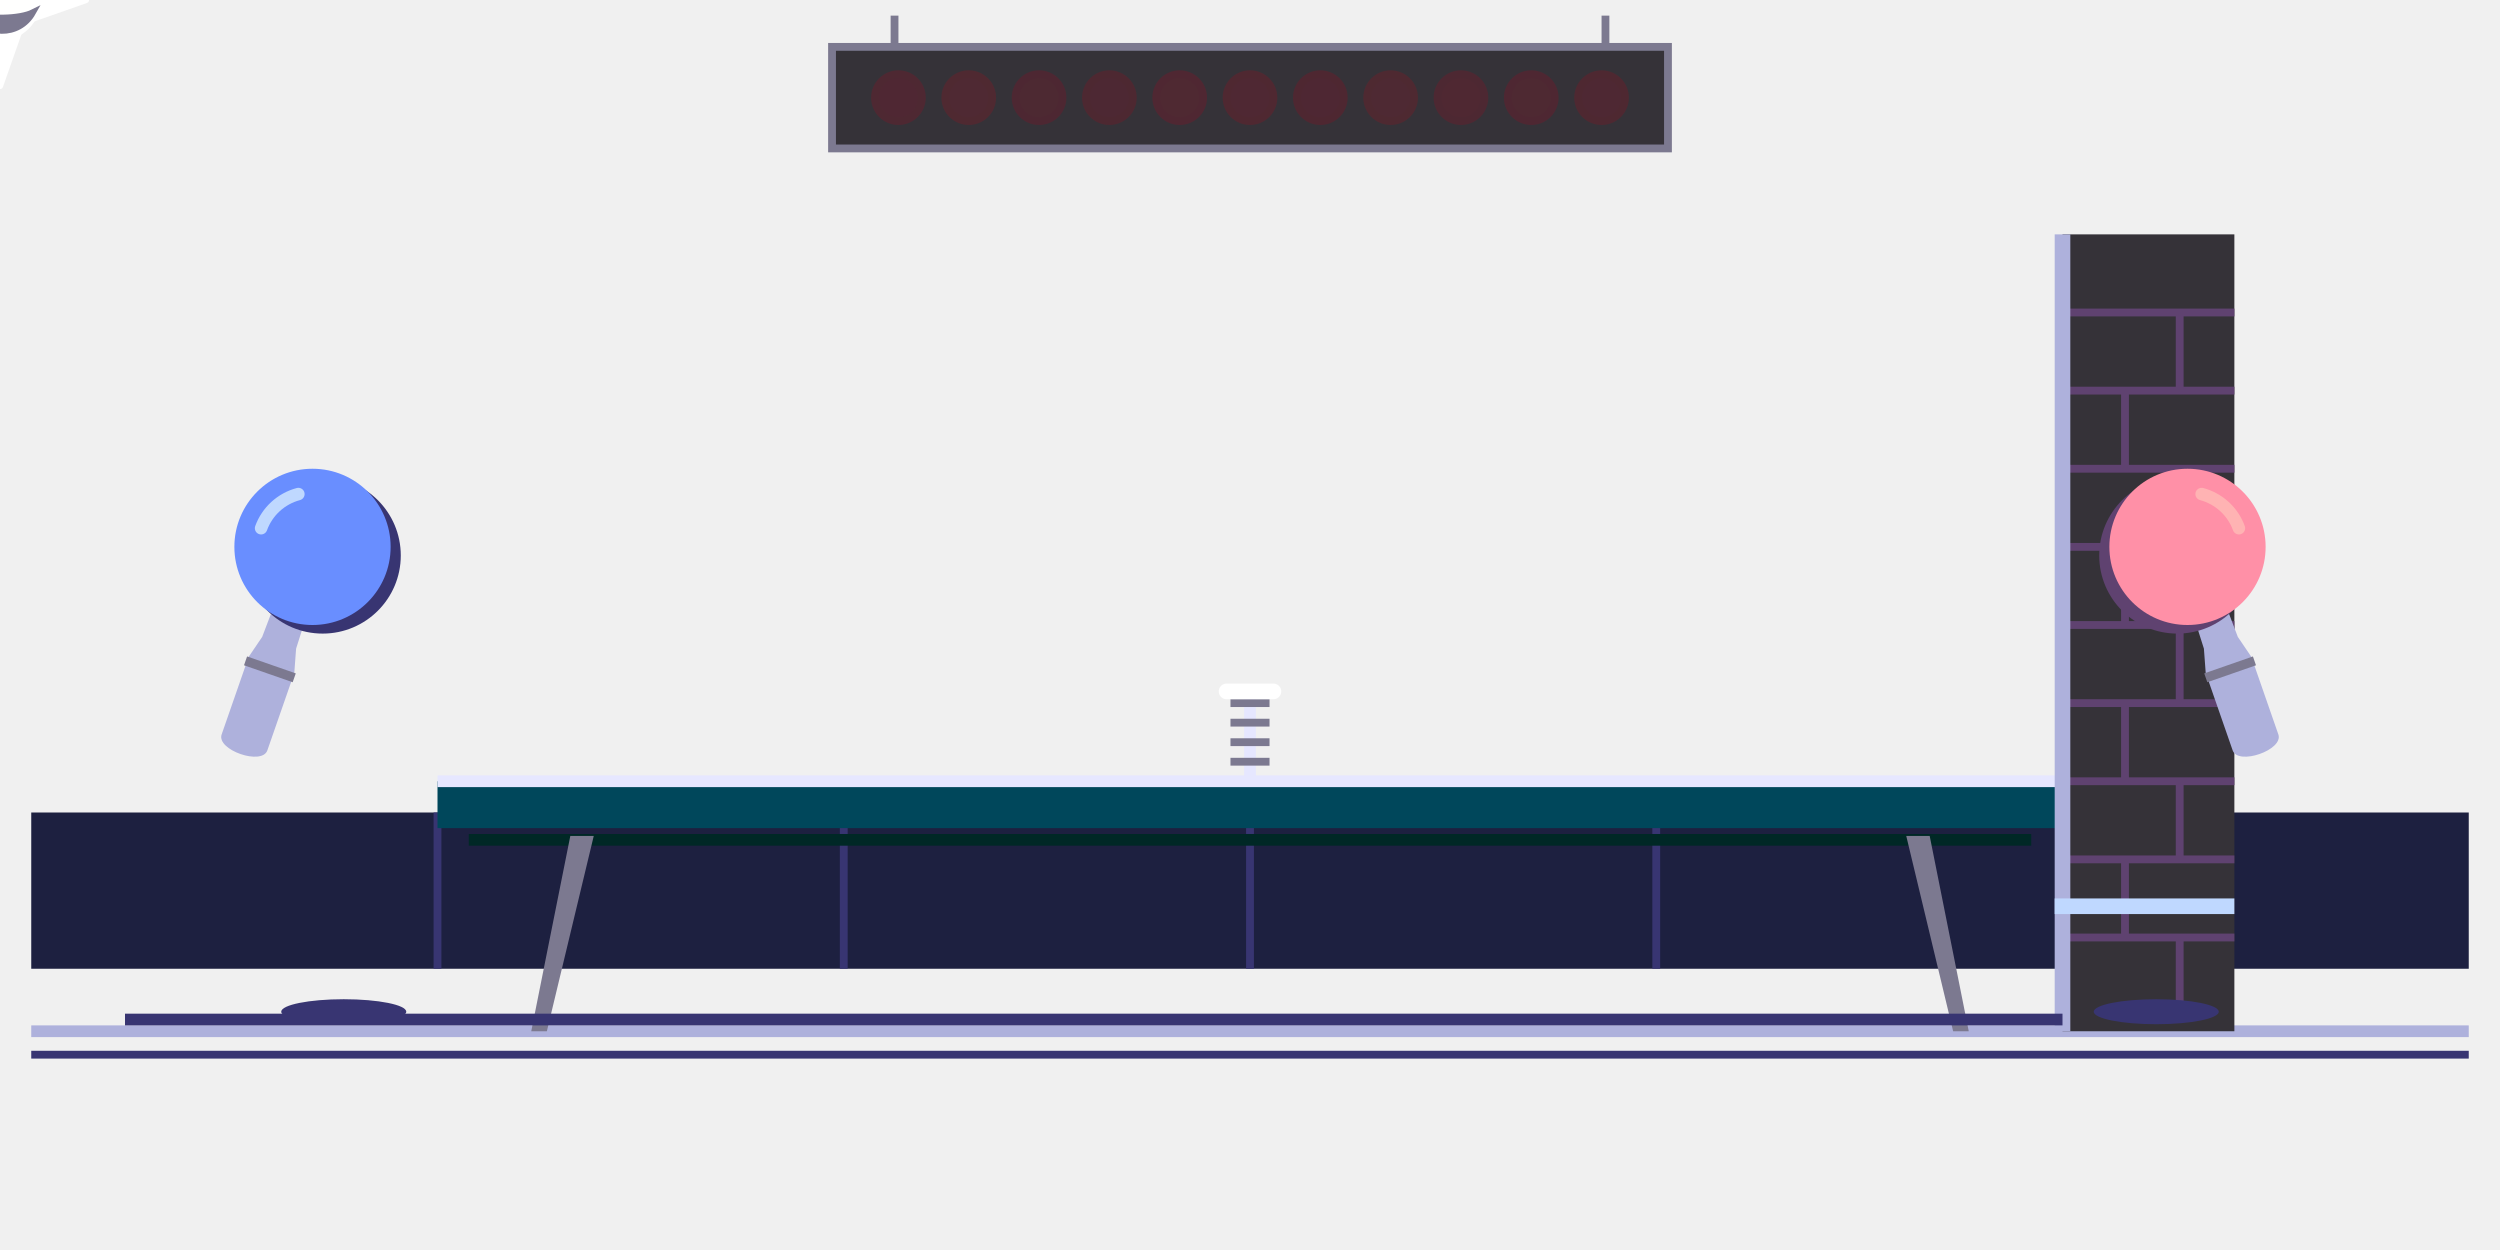
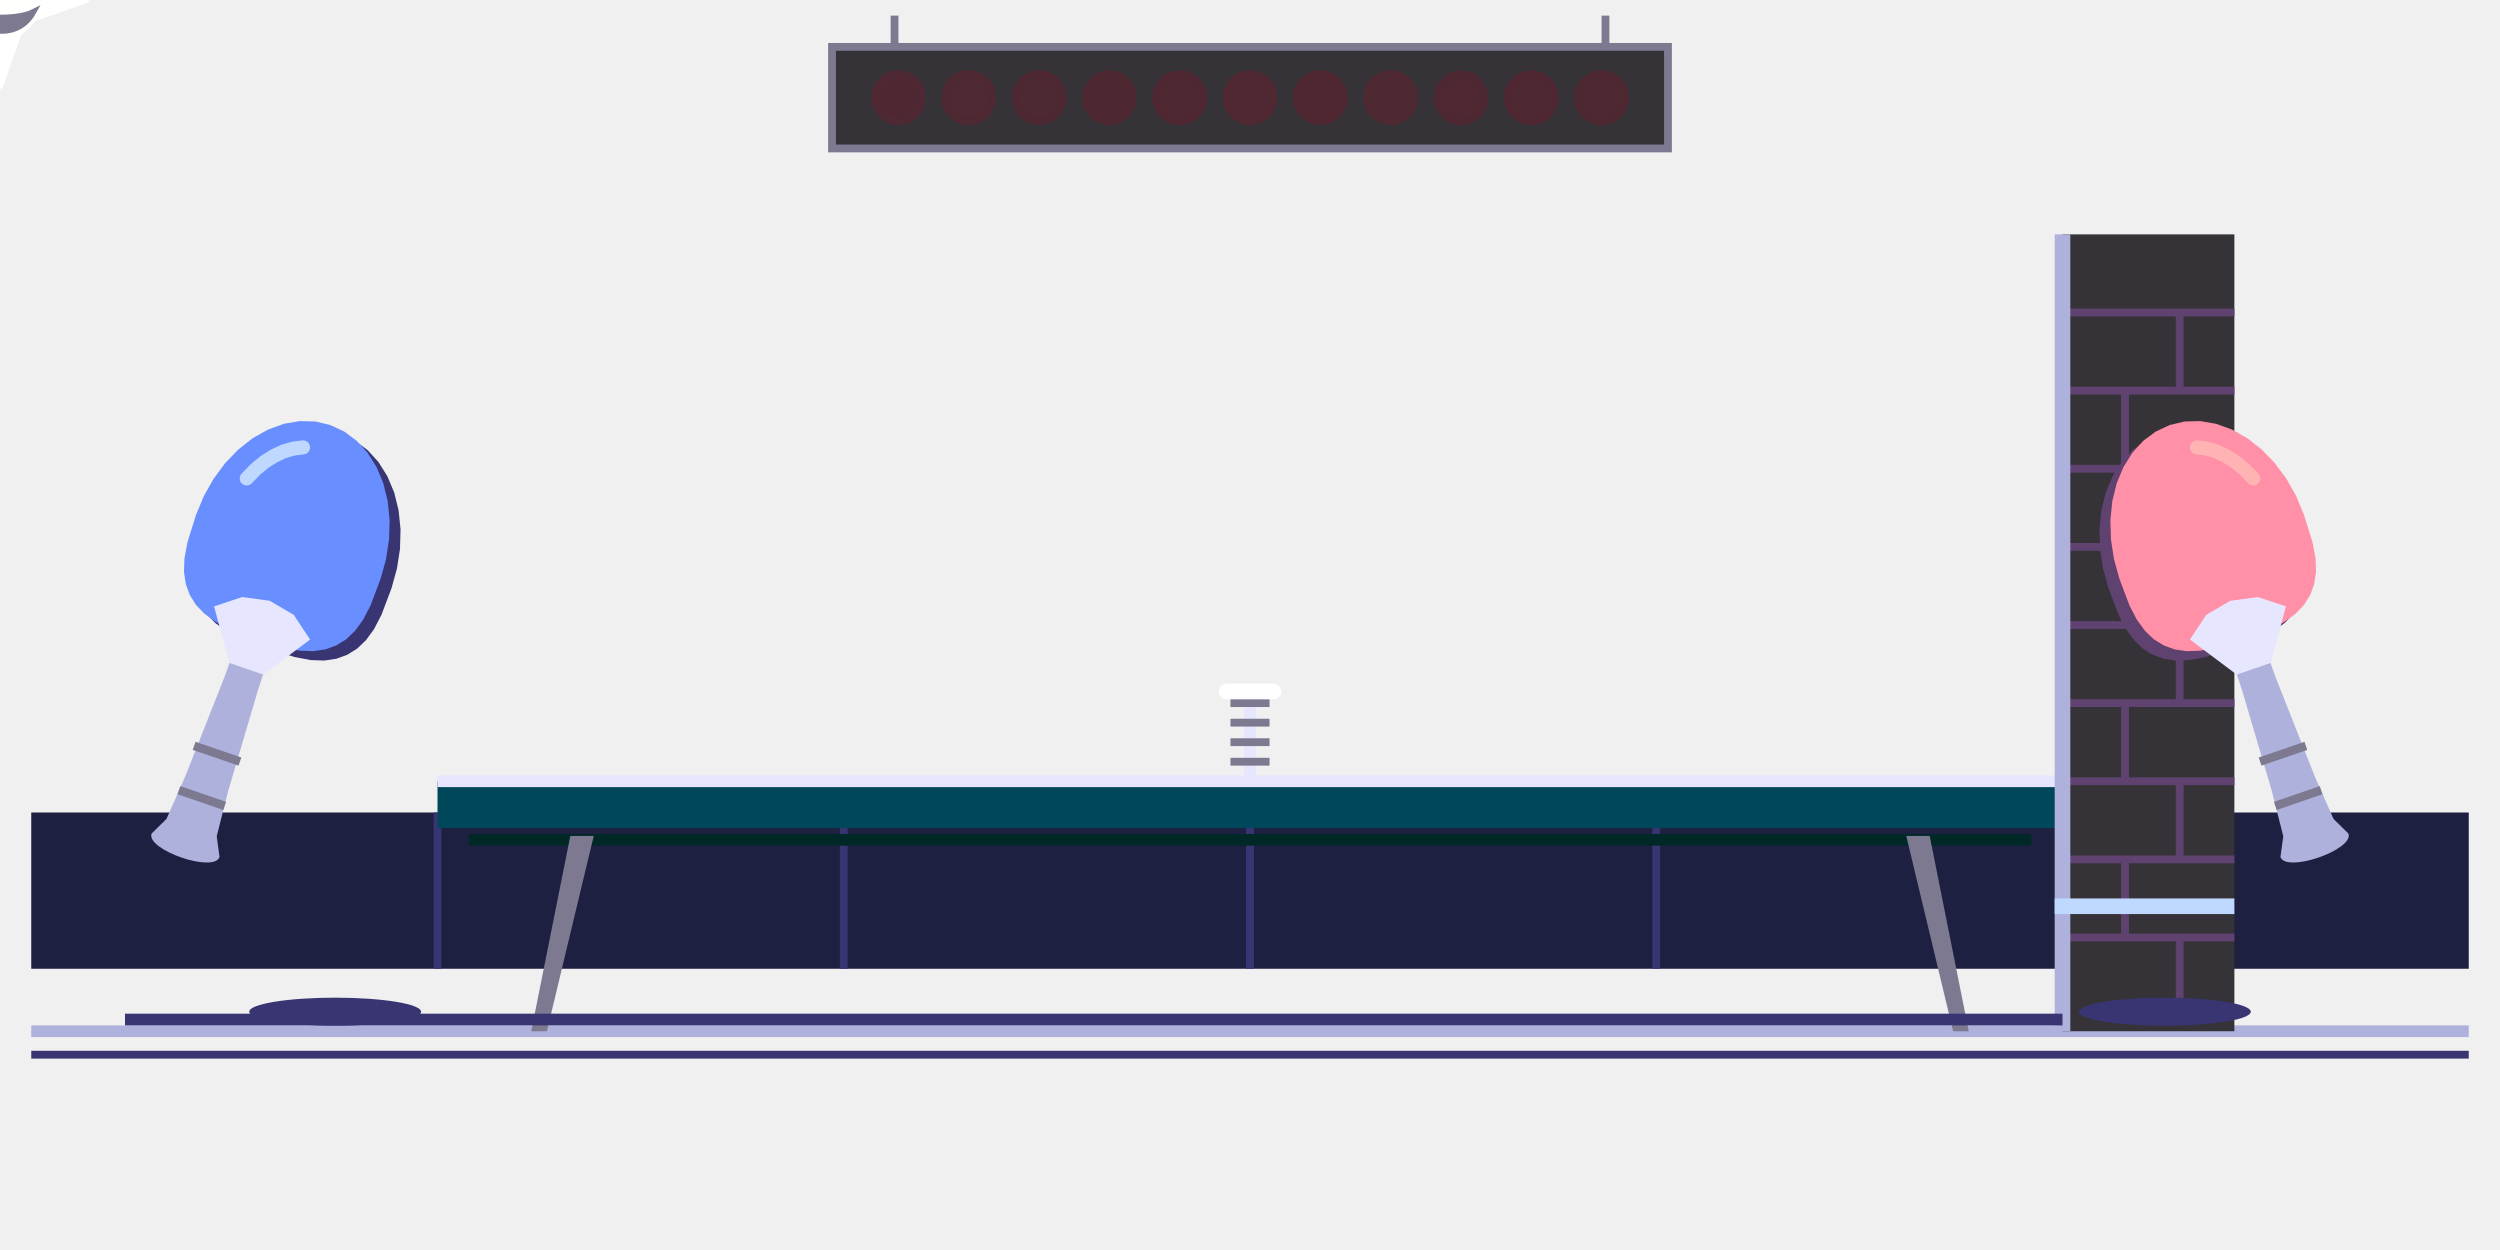
<svg xmlns="http://www.w3.org/2000/svg" version="1.1" x="0" y="0" width="320" height="160" viewBox="0 0 320 160">
  <g id="arena">
    <rect id="barrier" x="4" y="104" width="312" height="20" fill="#1D2040" />
    <path id="barrier_seams" d="M55.5 104 L56.5 104 L56.5 124 L55.5 124 L55.5 104 L107.5 104 L108.5 104 L108.5 124 L107.5 124 L107.5 104 L159.5 104 L160.5 104 L160.5 124 L159.5 124 L159.5 104 L211.5 104 L212.5 104 L212.5 124 L211.5 124 L211.5 104 L263.5 104 L264.5 104 L264.5 124 L263.5 124 L263.5 104 L211.5 104 L159.5 104 L107.5 104 L55.5 104 Z" fill="#383572" />
    <line id="floor" x1="4" y1="132" x2="316" y2="132" stroke="#AEB1DC" stroke-width="1.5" />
    <line id="lip" x1="4" y1="135" x2="316" y2="135" stroke="#383572" stroke-width="1" />
  </g>
  <g id="table">
    <g id="tabletop">
      <rect id="slab" x="56" y="100" width="208" height="6" fill="#00475B" />
      <line id="edge" x1="56" y1="100" x2="264" y2="100" stroke="#E6E7FF" stroke-width="1.5" />
      <line id="underside" x1="60" y1="107.5" x2="260" y2="107.5" stroke="#002826" stroke-width="1.5" />
    </g>
    <g id="legL">
      <path id="legLd" d="M76 107 L70 132 L68 132 L73 107 Z" fill="#7C7990" />
    </g>
    <g id="legR">
      <path id="legRd" d="M244 107 L250 132 L252 132 L247 107 Z" fill="#7C7990" />
    </g>
    <g id="net">
      <line id="netpost" x1="160" y1="88" x2="160" y2="100" stroke="#E6E7FF" stroke-width="1.5" />
      <path id="netmesh" d="M157.5 89.5 L162.5 89.5 L162.5 90.5 L157.5 90.5 L157.5 89.5 L157.5 92 L162.5 92 L162.5 93 L157.5 93 L157.5 92 L157.5 94.5 L162.5 94.5 L162.5 95.5 L157.5 95.5 L157.5 94.5 L157.5 97 L162.5 97 L162.5 98 L157.5 98 L157.5 97 L157.5 94.5 L157.5 92 L157.5 89.5 Z" fill="#7C7990" />
      <line id="nettape" x1="157" y1="88.5" x2="163" y2="88.5" stroke="#FFFFFF" stroke-width="2" stroke-linecap="round" />
    </g>
  </g>
  <g id="wall">
    <rect id="wallface" x="264" y="30" width="22" height="102" fill="#353238" />
    <g id="bricks">
      <line id="brick1" x1="264" y1="40" x2="286" y2="40" stroke="#5F4270" stroke-width="1" />
      <line id="brick2" x1="279" y1="40" x2="279" y2="50" stroke="#5F4270" stroke-width="1" />
      <line id="brick3" x1="264" y1="50" x2="286" y2="50" stroke="#5F4270" stroke-width="1" />
      <line id="brick4" x1="272" y1="50" x2="272" y2="60" stroke="#5F4270" stroke-width="1" />
      <line id="brick5" x1="264" y1="60" x2="286" y2="60" stroke="#5F4270" stroke-width="1" />
      <line id="brick6" x1="279" y1="60" x2="279" y2="70" stroke="#5F4270" stroke-width="1" />
      <line id="brick7" x1="264" y1="70" x2="286" y2="70" stroke="#5F4270" stroke-width="1" />
      <line id="brick8" x1="272" y1="70" x2="272" y2="80" stroke="#5F4270" stroke-width="1" />
      <line id="brick9" x1="264" y1="80" x2="286" y2="80" stroke="#5F4270" stroke-width="1" />
      <line id="brick10" x1="279" y1="80" x2="279" y2="90" stroke="#5F4270" stroke-width="1" />
      <line id="brick11" x1="264" y1="90" x2="286" y2="90" stroke="#5F4270" stroke-width="1" />
      <line id="brick12" x1="272" y1="90" x2="272" y2="100" stroke="#5F4270" stroke-width="1" />
      <line id="brick13" x1="264" y1="100" x2="286" y2="100" stroke="#5F4270" stroke-width="1" />
      <line id="brick14" x1="279" y1="100" x2="279" y2="110" stroke="#5F4270" stroke-width="1" />
      <line id="brick15" x1="264" y1="110" x2="286" y2="110" stroke="#5F4270" stroke-width="1" />
      <line id="brick16" x1="272" y1="110" x2="272" y2="120" stroke="#5F4270" stroke-width="1" />
      <line id="brick17" x1="264" y1="120" x2="286" y2="120" stroke="#5F4270" stroke-width="1" />
      <line id="brick18" x1="279" y1="120" x2="279" y2="130" stroke="#5F4270" stroke-width="1" />
    </g>
    <line id="wallfront" x1="264" y1="30" x2="264" y2="132" stroke="#AEB1DC" stroke-width="2" />
    <line id="tin" x1="263" y1="116" x2="286" y2="116" stroke="#BFD8FF" stroke-width="2" />
    <line id="courtline" x1="16" y1="130.5" x2="264" y2="130.5" stroke="#383572" stroke-width="1.5" />
  </g>
  <g id="shadow">
    <path id="shadowd" d="M5 0 C5 0.72 2.76 1.3 0 1.3 C-2.76 1.3 -5 0.72 -5 0 C-5 -0.72 -2.76 -1.3 0 -1.3 C2.76 -1.3 5 -0.72 5 0 Z" fill="#002826" stroke="#002826" stroke-width="0.5" />
  </g>
  <g id="padL">
-     <path id="padshadowL" d="M52 129.5 C52 130.38 48.42 131.1 44 131.1 C39.58 131.1 36 130.38 36 129.5 C36 128.62 39.58 127.9 44 127.9 C48.42 127.9 52 128.62 52 129.5 Z" fill="#383572" />
+     <path id="padshadowL" d="M53.9 129.5 C53.9 130.49 48.97 131.3 42.9 131.3 C36.82 131.3 31.9 130.49 31.9 129.5 C31.9 128.51 36.82 127.7 42.9 127.7 C48.97 127.7 53.9 128.51 53.9 129.5 Z" fill="#383572" />
    <g id="batL">
-       <path id="handleL" d="M36.05 74.98 L33.56 81.52 L31.82 84.09 L28.37 94.01 C27.68 95.99 33.53 98.03 34.22 96.05 L37.67 86.13 L37.9 83.03 L40.01 76.36 Z" fill="#AEB1DC" />
-       <line id="gripL" x1="31.43" y1="84.59" x2="37.66" y2="86.76" stroke="#7C7990" stroke-width="1.2" />
-       <circle id="rimL" cx="41.3" cy="71.1" r="10" fill="#383572" />
-       <circle id="bladeL" cx="40" cy="70" r="10" fill="#698EFF" />
-       <path id="sheenL" d="M33.42 67.61 C34.2 65.46 35.98 63.83 38.19 63.24" fill="none" stroke="#BFD8FF" stroke-width="1.6" stroke-linecap="round" />
+       <path id="handleL" d="M31.08 80.16 L28.7 86.74 L23.74 99.31 L21.31 104.82 L19.4 106.7 C18.68 108.78 27.38 111.78 28.1 109.7 L27.74 107.04 L29.22 101.2 L33.05 88.24 L35.24 81.59 Z" fill="#AEB1DC" />
+       <line id="gripL1" x1="24.85" y1="95.47" x2="30.71" y2="97.48" stroke="#7C7990" stroke-width="1.1" />
+       <line id="gripL2" x1="22.9" y1="101.14" x2="28.76" y2="103.16" stroke="#7C7990" stroke-width="1.1" />
+       <path id="rimL" d="M50.12 75.27 L50.81 72.78 L51.2 70.25 L51.27 67.74 L51.02 65.32 L50.46 63.05 L49.59 60.97 L48.45 59.15 L47.06 57.62 L45.45 56.43 L43.67 55.6 L41.76 55.15 L39.76 55.1 L37.72 55.45 L35.7 56.19 L33.74 57.29 L31.9 58.74 L30.21 60.49 L28.72 62.51 L27.47 64.74 L26.48 67.13 L25.4 70.6 L25.01 72.67 L24.95 74.41 L25.18 75.96 L25.69 77.35 L26.47 78.61 L27.55 79.74 L28.96 80.77 L30.83 81.74 L34.23 83.02 L37.69 84.1 L39.77 84.49 L41.51 84.55 L43.06 84.32 L44.45 83.81 L45.71 83.03 L46.84 81.95 L47.87 80.54 L48.84 78.67 Z" fill="#383572" />
+       <path id="bladeL" d="M48.72 74.07 L49.41 71.58 L49.8 69.05 L49.87 66.54 L49.62 64.12 L49.06 61.85 L48.19 59.77 L47.05 57.95 L45.66 56.42 L44.05 55.23 L42.27 54.4 L40.36 53.95 L38.36 53.9 L36.32 54.25 L34.3 54.99 L32.34 56.09 L30.5 57.54 L28.81 59.29 L27.32 61.31 L26.07 63.54 L25.08 65.93 L24 69.4 L23.61 71.47 L23.55 73.21 L23.78 74.76 L24.29 76.15 L25.07 77.41 L26.15 78.54 L27.56 79.57 L29.43 80.54 L32.83 81.82 L36.29 82.9 L38.37 83.29 L40.11 83.35 L41.66 83.12 L43.05 82.61 L44.31 81.83 L45.44 80.75 L46.47 79.34 L47.44 77.47 Z" fill="#698EFF" />
+       <path id="throatL" d="M29.35 84.85 L27.4 77.62 L30.99 76.42 L34.52 76.9 L37.6 78.7 L39.69 81.86 L33.7 86.35 Z" fill="#E6E7FF" />
+       <path id="sheenL" d="M38.79 57.27 L37.55 57.42 L36.29 57.79 L35.05 58.37 L33.83 59.15 L32.67 60.11 L31.58 61.24" fill="none" stroke="#BFD8FF" stroke-width="1.8" stroke-linecap="round" stroke-linejoin="round" />
    </g>
  </g>
  <g id="padR">
-     <path id="padshadowR" d="M284 129.5 C284 130.38 280.42 131.1 276 131.1 C271.58 131.1 268 130.38 268 129.5 C268 128.62 271.58 127.9 276 127.9 C280.42 127.9 284 128.62 284 129.5 Z" fill="#383572" />
+     <path id="padshadowR" d="M288.1 129.5 C288.1 130.49 283.18 131.3 277.1 131.3 C271.03 131.3 266.1 130.49 266.1 129.5 C266.1 128.51 271.03 127.7 277.1 127.7 C283.18 127.7 288.1 128.51 288.1 129.5 Z" fill="#383572" />
    <g id="batR">
-       <path id="handleR" d="M279.99 76.36 L282.1 83.03 L282.33 86.13 L285.78 96.05 C286.47 98.03 292.32 95.99 291.63 94.01 L288.18 84.09 L286.44 81.52 L283.95 74.98 Z" fill="#AEB1DC" />
-       <line id="gripR" x1="282.34" y1="86.76" x2="288.57" y2="84.59" stroke="#7C7990" stroke-width="1.2" />
-       <circle id="rimR" cx="278.7" cy="71.1" r="10" fill="#5F4270" />
-       <circle id="bladeR" cx="280" cy="70" r="10" fill="#FF90A7" />
-       <path id="sheenR" d="M281.81 63.24 C284.02 63.83 285.8 65.46 286.58 67.61" fill="none" stroke="#FFB3B3" stroke-width="1.6" stroke-linecap="round" />
+       <path id="handleR" d="M284.76 81.59 L286.95 88.24 L290.78 101.2 L292.26 107.04 L291.9 109.7 C292.62 111.78 301.32 108.78 300.6 106.7 L298.69 104.82 L296.26 99.31 L291.3 86.74 L288.92 80.16 Z" fill="#AEB1DC" />
+       <line id="gripR1" x1="289.29" y1="97.48" x2="295.15" y2="95.47" stroke="#7C7990" stroke-width="1.1" />
+       <line id="gripR2" x1="291.24" y1="103.16" x2="297.1" y2="101.14" stroke="#7C7990" stroke-width="1.1" />
+       <path id="rimR" d="M293.52 67.13 L292.53 64.74 L291.28 62.51 L289.79 60.49 L288.1 58.74 L286.26 57.29 L284.3 56.19 L282.28 55.45 L280.24 55.1 L278.24 55.15 L276.33 55.6 L274.55 56.43 L272.94 57.62 L271.55 59.15 L270.41 60.97 L269.54 63.05 L268.98 65.32 L268.73 67.74 L268.8 70.25 L269.19 72.78 L269.88 75.27 L271.16 78.67 L272.13 80.54 L273.16 81.95 L274.29 83.03 L275.55 83.81 L276.94 84.32 L278.49 84.55 L280.23 84.49 L282.31 84.1 L285.77 83.02 L289.17 81.74 L291.04 80.77 L292.45 79.74 L293.53 78.61 L294.31 77.35 L294.82 75.96 L295.05 74.41 L294.99 72.67 L294.6 70.6 Z" fill="#5F4270" />
+       <path id="bladeR" d="M294.92 65.93 L293.93 63.54 L292.68 61.31 L291.19 59.29 L289.5 57.54 L287.66 56.09 L285.7 54.99 L283.68 54.25 L281.64 53.9 L279.64 53.95 L277.73 54.4 L275.95 55.23 L274.34 56.42 L272.95 57.95 L271.81 59.77 L270.94 61.85 L270.38 64.12 L270.13 66.54 L270.2 69.05 L270.59 71.58 L271.28 74.07 L272.56 77.47 L273.53 79.34 L274.56 80.75 L275.69 81.83 L276.95 82.61 L278.34 83.12 L279.89 83.35 L281.63 83.29 L283.71 82.9 L287.17 81.82 L290.57 80.54 L292.44 79.57 L293.85 78.54 L294.93 77.41 L295.71 76.15 L296.22 74.76 L296.45 73.21 L296.39 71.47 L296 69.4 Z" fill="#FF90A7" />
+       <path id="throatR" d="M286.3 86.35 L280.31 81.86 L282.4 78.7 L285.48 76.9 L289.01 76.42 L292.6 77.62 L290.65 84.85 Z" fill="#E6E7FF" />
+       <path id="sheenR" d="M288.42 61.24 L287.33 60.11 L286.17 59.15 L284.95 58.37 L283.71 57.79 L282.45 57.42 L281.21 57.27" fill="none" stroke="#FFB3B3" stroke-width="1.8" stroke-linecap="round" stroke-linejoin="round" />
    </g>
  </g>
  <g id="score">
    <line id="wire1" x1="114.5" y1="2" x2="114.5" y2="6" stroke="#7C7990" stroke-width="1" />
    <line id="wire2" x1="205.5" y1="2" x2="205.5" y2="6" stroke="#7C7990" stroke-width="1" />
    <rect id="board" x="106.5" y="6" width="107" height="13" fill="#353238" stroke="#7C7990" stroke-width="1" />
    <circle id="pip1" cx="205" cy="12.5" r="3" fill="#4E2833" stroke="#4E2831" stroke-width="1" />
    <circle id="pip2" cx="196" cy="12.5" r="3" fill="#4E2932" stroke="#4E2732" stroke-width="1" />
    <circle id="pip3" cx="187" cy="12.5" r="3" fill="#4F2832" stroke="#4D2832" stroke-width="1" />
    <circle id="pip4" cx="178" cy="12.5" r="3" fill="#4E2933" stroke="#4E2931" stroke-width="1" />
    <circle id="pip5" cx="169" cy="12.5" r="3" fill="#4E2733" stroke="#4E2731" stroke-width="1" />
    <circle id="pip6" cx="160" cy="12.5" r="3" fill="#4F2833" stroke="#4F2831" stroke-width="1" />
    <circle id="pip7" cx="151" cy="12.5" r="3" fill="#4F2932" stroke="#4F2732" stroke-width="1" />
    <circle id="pip8" cx="142" cy="12.5" r="3" fill="#4D2833" stroke="#4D2831" stroke-width="1" />
    <circle id="pip9" cx="133" cy="12.5" r="3" fill="#4D2932" stroke="#4D2732" stroke-width="1" />
    <circle id="pip10" cx="124" cy="12.5" r="3" fill="#4F2933" stroke="#4F2931" stroke-width="1" />
    <circle id="pip11" cx="115" cy="12.5" r="3" fill="#4F2733" stroke="#4E2832" stroke-width="1" />
  </g>
  <g id="ball">
    <g id="glow">
      <path id="glowstar" d="M0 -11 L2.86 -2.86 L11 0 L2.86 2.86 L0 11 L-2.86 2.86 L-11 0 L-2.86 -2.86 Z" fill="#FFFFFF" stroke="#FFFFFF" stroke-width="0.8" stroke-linejoin="round" />
    </g>
    <circle id="ballbody" cx="0" cy="0" r="4.6" fill="#FFFFFE" stroke="#FFFFFF" stroke-width="1.2" />
    <path id="ballshade" d="M-3.6 1.6 C-2 4.6 2.4 4.8 4.2 1.6 C2.6 2.4 -1.6 2.6 -3.6 1.6 Z" fill="#7C7990" stroke="#7C7990" stroke-width="0.8" />
    <circle id="ballglint" cx="-1.5" cy="-1.6" r="1.1" fill="#E6E7FF" stroke="#E6E7FF" stroke-width="0.5" />
  </g>
</svg>
